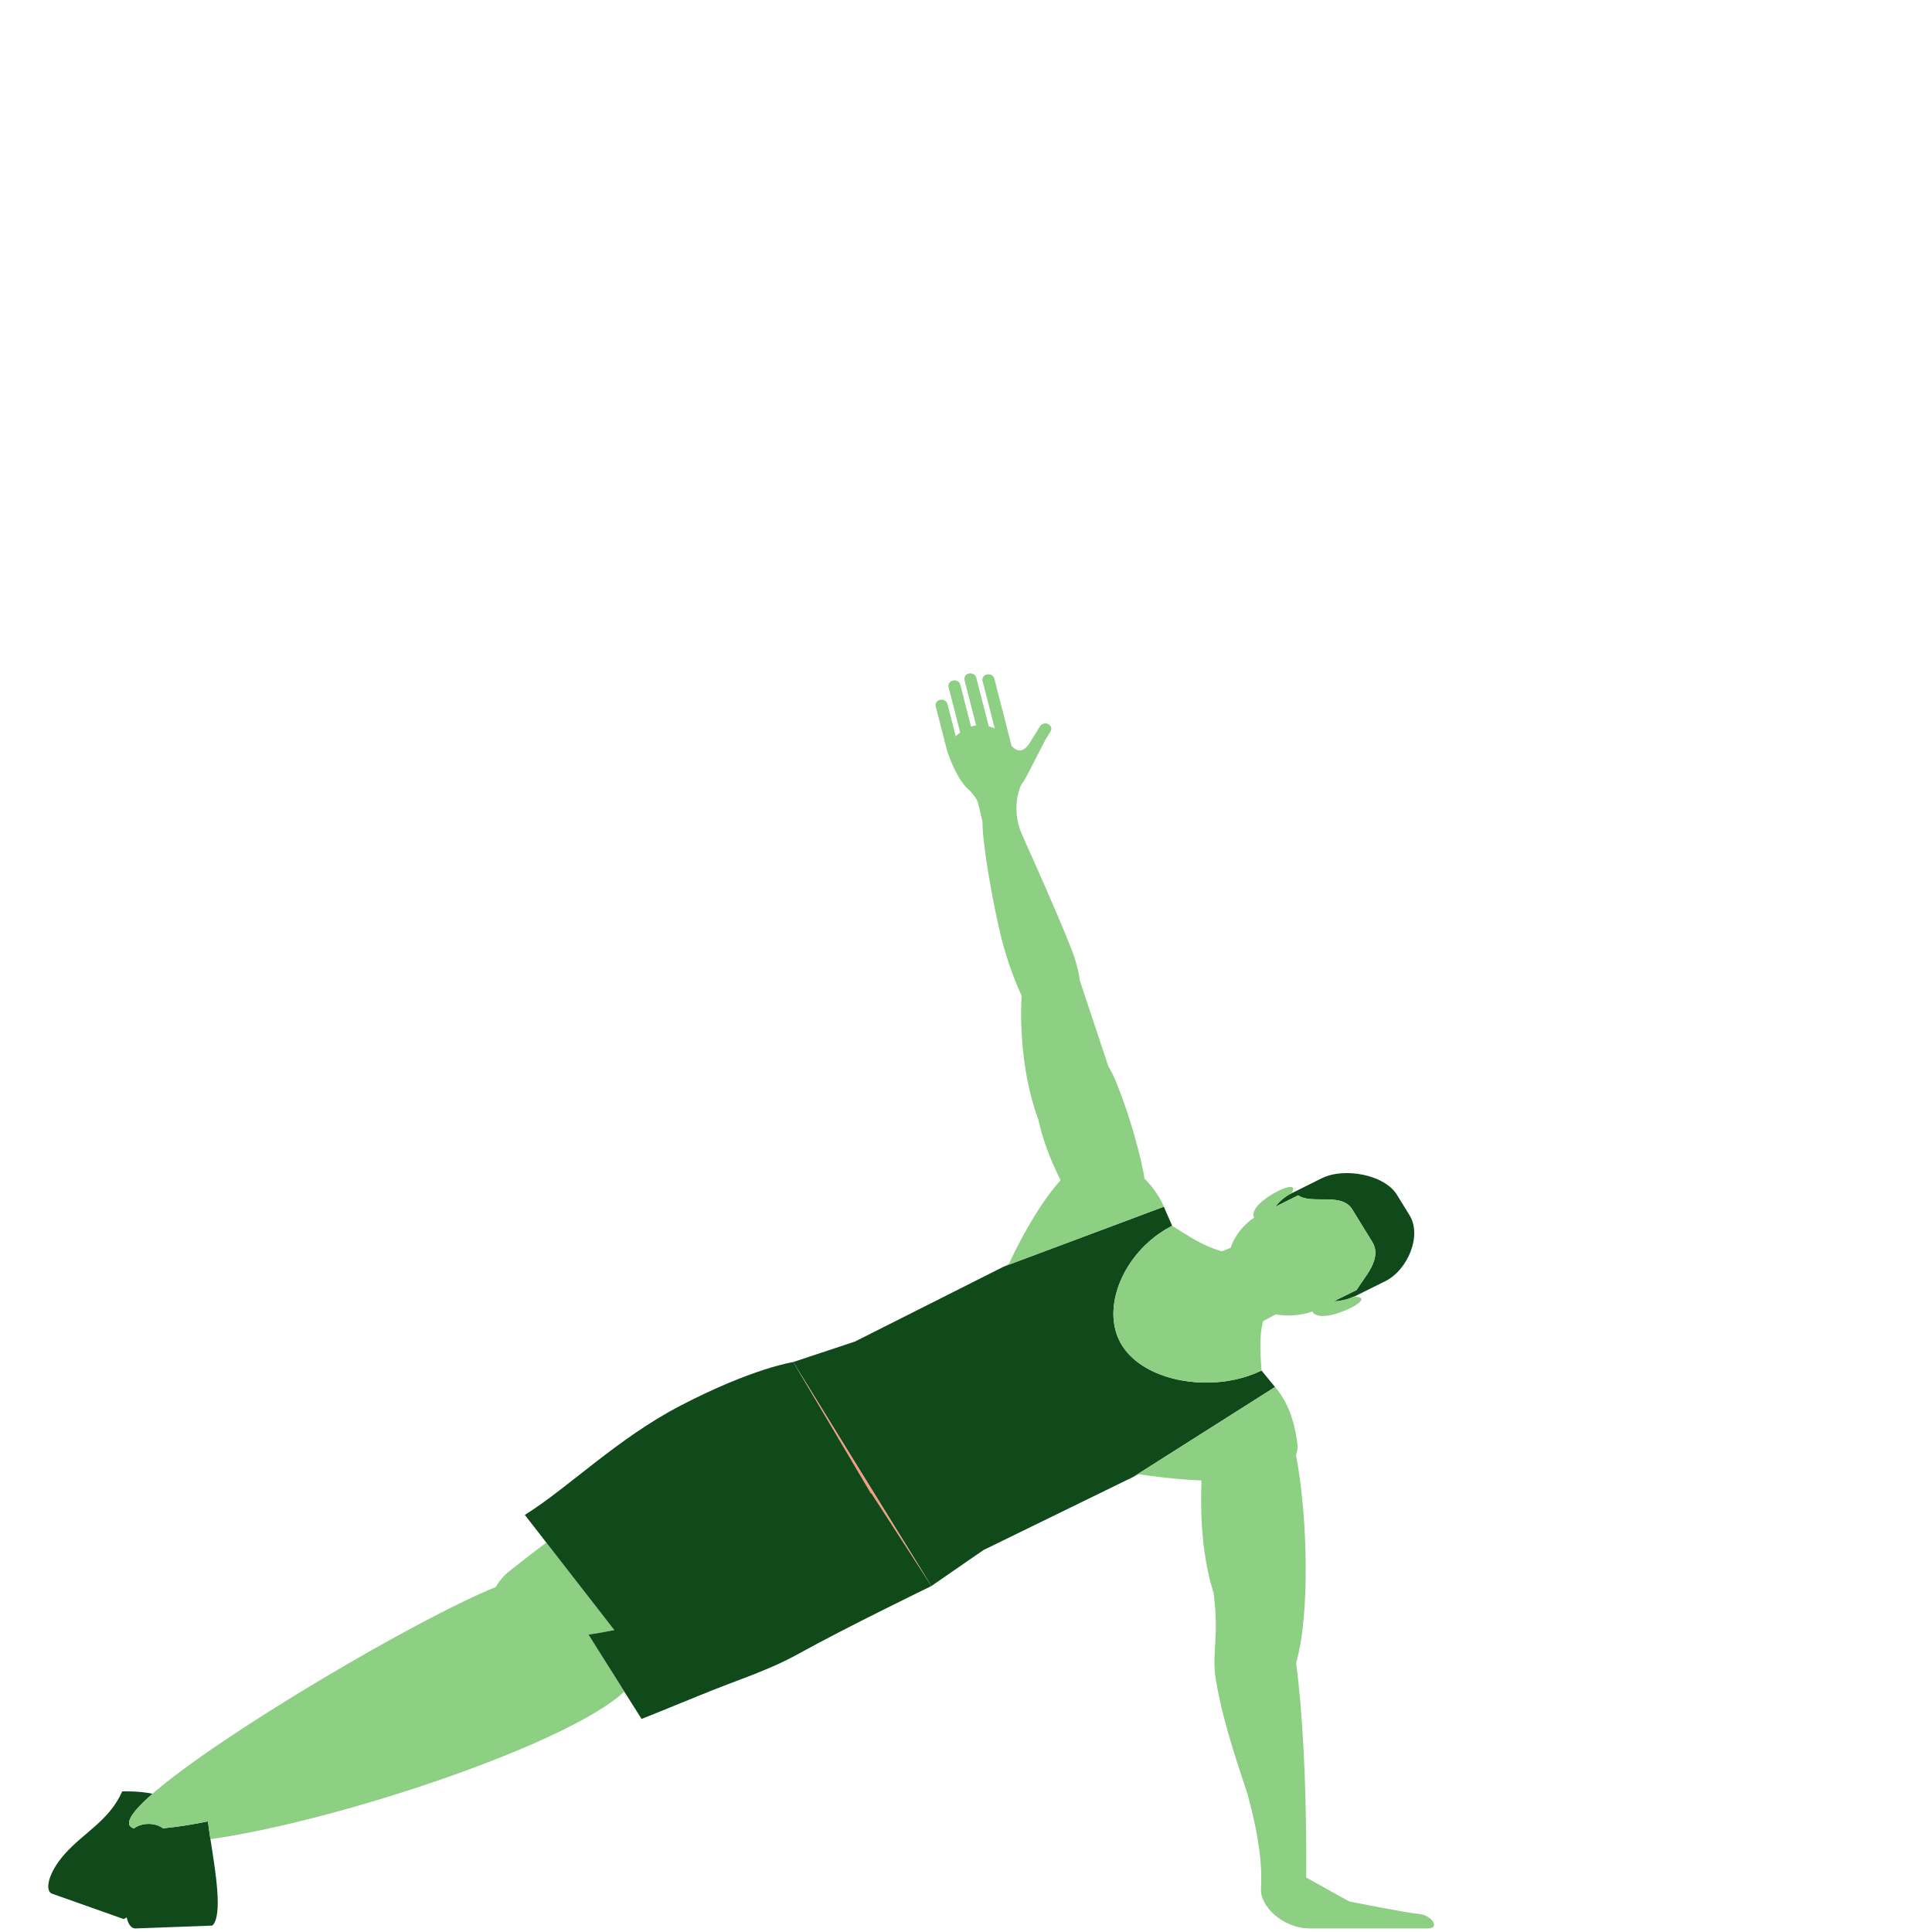
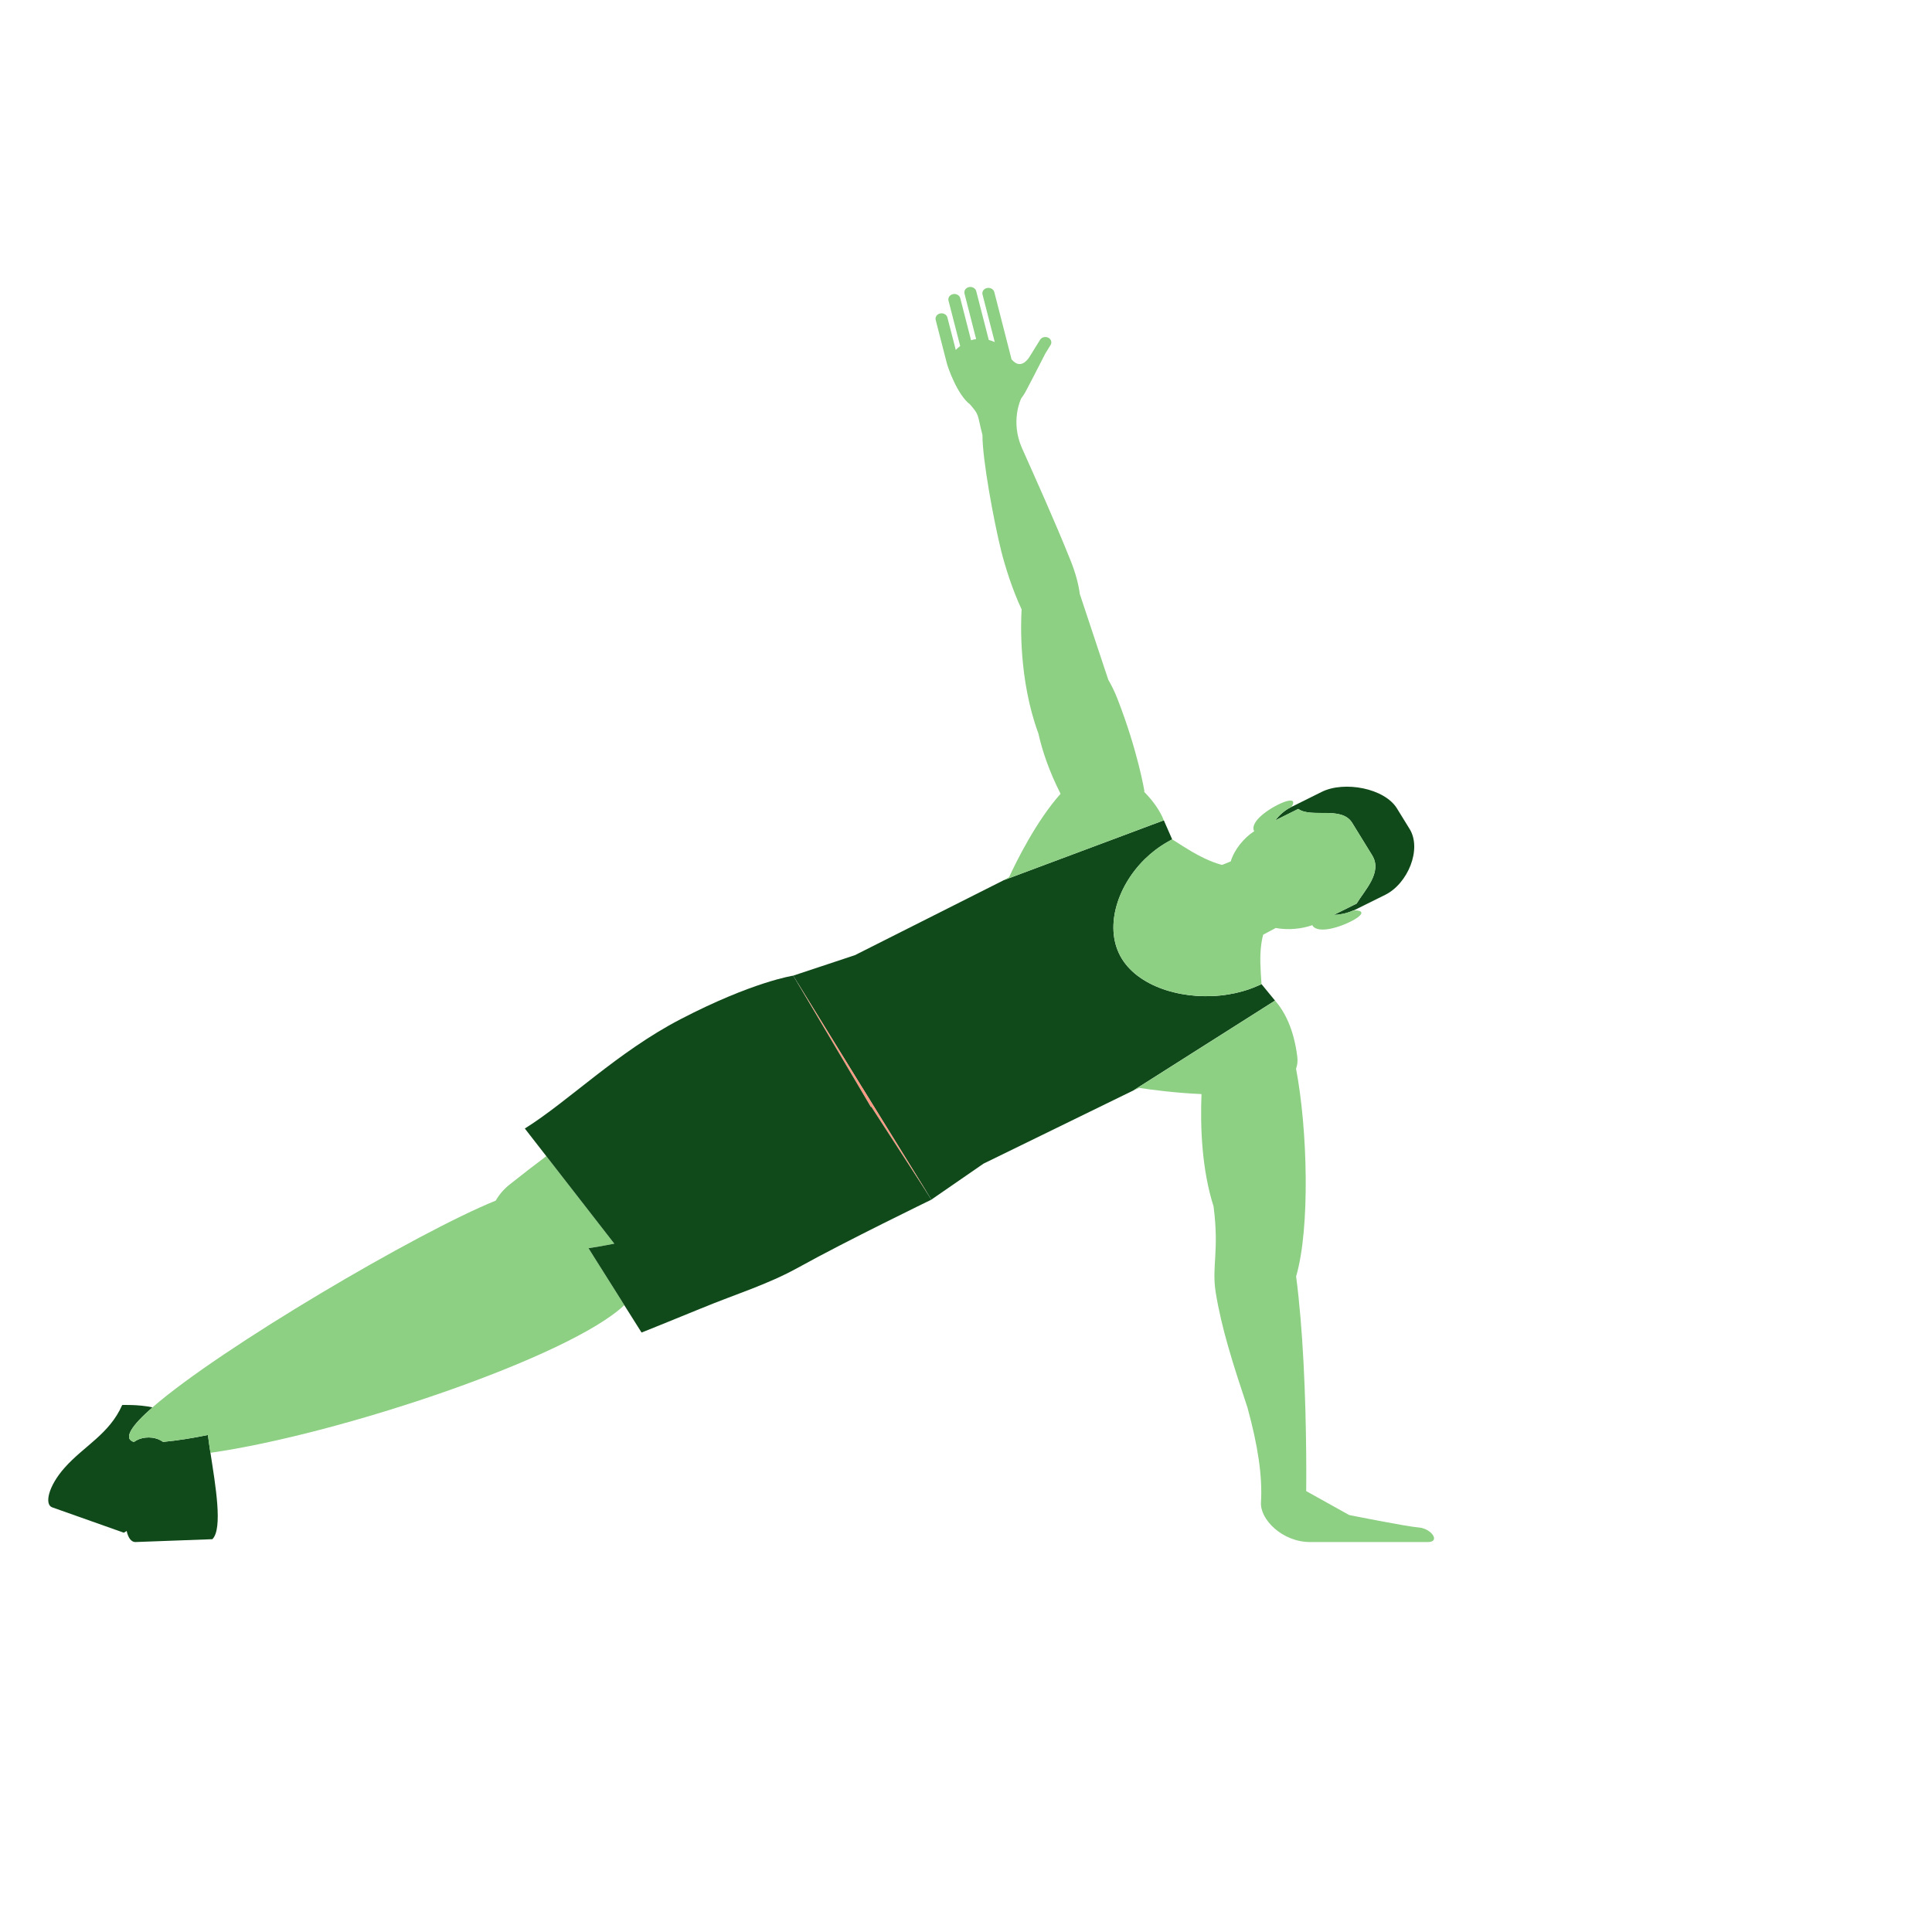
- <svg xmlns="http://www.w3.org/2000/svg" width="200" height="200" viewBox="0 0 200 200">
+ <svg xmlns="http://www.w3.org/2000/svg" width="200" height="200" viewBox="0 40 200 200">
  <path fill="#114A1A" d="M145.92 125.81l-1.306-2.12c-1.29-2.098-5.45-2.872-7.786-1.717l-3.14 1.562-.02.007c-.687.346-1.23.827-1.644 1.38l.49-.245 1.88-.936c1.363.98 4.48-.34 5.58 1.438l2.068 3.357c1.1 1.78-.78 3.62-1.605 5.004l-2.126 1.054-.242.123c.66-.022 1.315-.16 1.935-.43.08-.036.162-.053.242-.092l3.158-1.566c2.338-1.162 3.81-4.732 2.516-6.82M21.524 188.55c-1.635.332-3.144.57-4.467.696-.056.006-.12.014-.173.018-.176-.12-.367-.226-.588-.305-.17-.063-.352-.1-.528-.128-.47-.062-.943-.01-1.368.15-.193.075-.37.175-.54.292-1.147-.347-.252-1.683 1.93-3.585-1.443-.31-3.14-.243-3.14-.243-1.322 3.008-3.96 4.24-5.943 6.475-1.754 1.967-2.104 3.84-1.307 4.118 2.587.914 7.415 2.626 7.415 2.626.1-.043.196-.11.296-.18.155.728.493 1.158.907 1.148 2.78-.105 7.966-.295 7.966-.295 1.104-1.08.316-5.6-.198-8.945-.106-.676-.193-1.294-.26-1.844" />
  <path fill="#114A1A" d="M130.59 141.875v.006c-.16.074-.333.143-.498.217-.93.402-1.93.686-2.96.85-4.313.695-9.11-.647-10.99-3.688-1.88-3.046-.596-7.398 2.352-10.31.706-.693 1.502-1.3 2.38-1.798.152-.087.31-.18.47-.258l-.865-1.974-1.343.5-2.975 1.114-4.262 1.593-7.497 2.803-.503.19-.02.012-15.378 7.746-6.388 2.12.525.852 1.895 3.072 4.707 7.637.025.035 1.027 1.662 3.95 6.4 1.65 2.677.52.853 5.403-3.728 15.513-7.576.445-.285 7.024-4.455 5.522-3.5.486-.31 1.185-.75-1.402-1.71z" />
  <path fill="#8DCF83" d="M127.133 142.946c1.028-.164 2.03-.447 2.96-.85.164-.074.336-.143.498-.216-.058-.77-.1-1.53-.12-2.215-.035-1.534.18-2.503.295-2.91l1.29-.686-.005-.007c1.25.238 2.69.11 3.81-.294.01.044.027.085.066.127.86.953 3.968-.36 4.737-1.018.778-.656-.388-.636-.388-.636s-.106.017-.27.04c-.62.27-1.276.407-1.936.43l.242-.123 2.126-1.054c.826-1.383 2.705-3.224 1.604-5.004l-2.068-3.357c-1.103-1.778-4.216-.46-5.578-1.437l-1.882.936-.49.244c.415-.552.958-1.033 1.645-1.38l.02-.006c.077-.113.55-.835-.408-.615-1.033.237-3.92 1.9-3.48 3.062.01.024.03.036.044.06-1.098.716-2.075 1.925-2.44 3.137l-.89.36c-.033-.006-1.235-.257-3.15-1.38-.637-.38-1.334-.82-2.023-1.265-.16.078-.317.17-.47.258-.878.497-1.674 1.104-2.38 1.8-2.947 2.91-4.23 7.262-2.35 10.307 1.88 3.042 6.675 4.385 10.99 3.69" />
  <path fill="#8DCF83" d="M63.154 172.76l-1.71-2.714-.52-.833c.83-.12 1.718-.28 2.642-.46.01-.006.017-.006.026-.01l-1.573-2.024-1.576-2.03-.22-.28-2.064-2.654-1.605-2.07c-1.24.936-2.492 1.898-3.763 2.91-.648.51-1.13 1.09-1.473 1.693-8.072 3.26-28.49 15.26-35.53 21.4-2.18 1.902-3.076 3.238-1.928 3.587.17-.12.346-.22.54-.294.424-.16.896-.212 1.367-.15.176.028.356.064.527.127.22.08.412.185.588.305.054-.004.117-.012.175-.018 1.32-.127 2.83-.364 4.465-.695.067.55.156 1.168.26 1.845 13.576-1.946 37.2-9.942 42.845-15.285l-.364-.59-1.112-1.76z" />
  <path fill="#FB9A82" d="M90.295 154.257l-1.027-1.662-.026-.036-4.707-7.638-1.896-3.072-.022.005 1.77 2.997 4.377 7.392.272.463.454.768.674 1.138.024-.057 4.04 6.24 1.648 2.548.02-.01-1.65-2.677z" />
  <path fill="#8DCF83" d="M119.136 125.42l1.342-.5c-.35-.874-.977-1.873-2.03-2.944.005-.033.013-.07.016-.104 0 0-.673-4.107-2.778-9.51-.3-.768-.62-1.42-.956-1.99l-2.93-8.822h-.008c-.136-1.027-.43-2.193-.963-3.516-1.638-4.102-3.674-8.584-5.044-11.67-1.215-2.762-.093-5.07-.093-5.07h-.01c.21-.282.416-.595.6-.963.406-.78.87-1.65 1.93-3.735l.543-.883c.167-.266.06-.605-.24-.758-.304-.147-.684-.05-.847.22l-1.148 1.852c-.93 1.29-1.645.322-1.802.183l-1.79-6.98c-.08-.297-.414-.484-.75-.414-.336.062-.545.365-.467.67l1.265 4.924c-.21-.094-.417-.167-.618-.217l-1.3-5.055c-.08-.302-.41-.486-.748-.42-.336.07-.54.37-.466.67l1.205 4.714c-.176.022-.356.067-.526.12l-1.118-4.358c-.08-.303-.415-.488-.75-.416-.333.066-.542.368-.468.665l1.212 4.71c-.182.138-.337.274-.458.402l-.866-3.356c-.073-.303-.41-.488-.75-.42-.335.067-.54.373-.463.67l1.142 4.436c0 .007.005.02.007.034.12.472 1.087 3.27 2.4 4.27 1.006 1.167.72.942 1.29 3.16l.002.007c-.01 2.544 1.185 8.963 1.94 12 .392 1.562 1.14 3.983 2.115 6.057-.084 1.337-.307 7.266 1.71 12.777.008.02.015.03.022.05.408 1.843 1.12 3.92 2.276 6.215l.022.05c-2.5 2.8-4.562 6.97-5.325 8.624-.19.108-.39.22-.587.334l.022-.012.502-.19 7.497-2.803 4.26-1.594 2.976-1.117zM146.864 198.125c-1.317-.106-7.204-1.292-7.204-1.292l-4.444-2.476s.09-6.418-.283-13.447v-.038h-.004c-.154-2.95-.397-6-.756-8.738 1.467-5.007 1.183-15.296-.007-21.498.132-.37.19-.78.128-1.252-.36-2.85-1.292-4.653-2.3-5.8l-1.184.752-.485.31-5.523 3.5-7.024 4.453-.445.284c.203-.09.403-.177.603-.262 1.253.188 3.756.523 6.442.637-.137 3.484.04 7.83 1.25 11.63.606 4.726-.216 6.162.223 8.905.298 1.855.75 3.713 1.266 5.523.637 2.246 1.368 4.41 2.02 6.392 1.086 3.956 1.563 7.12 1.398 9.827-.105 1.736 2.182 4.098 5.108 4.098h12.162c1.344 0 .385-1.402-.94-1.51" />
  <path fill="#114A1A" d="M95.876 163.344l-1.648-2.547-4.04-6.24-.023.057-.673-1.14-.454-.767-.272-.463-4.374-7.393-1.772-2.995-.505-.857s-4.164.612-11.656 4.503c-6.557 3.406-11.596 8.49-16.13 11.322l2.226 2.862 1.607 2.07 2.062 2.654.22.28 1.575 2.03 1.573 2.023c-.01.005-.017.005-.026.008-.924.183-1.81.342-2.643.463l.522.837 1.71 2.712 1.11 1.76.363.59 1.785 2.83s2.98-1.186 6.154-2.494c3.72-1.534 6.86-2.457 10.1-4.25 4.98-2.762 13.75-7.01 13.75-7.01l-.544-.842z" />
</svg>
